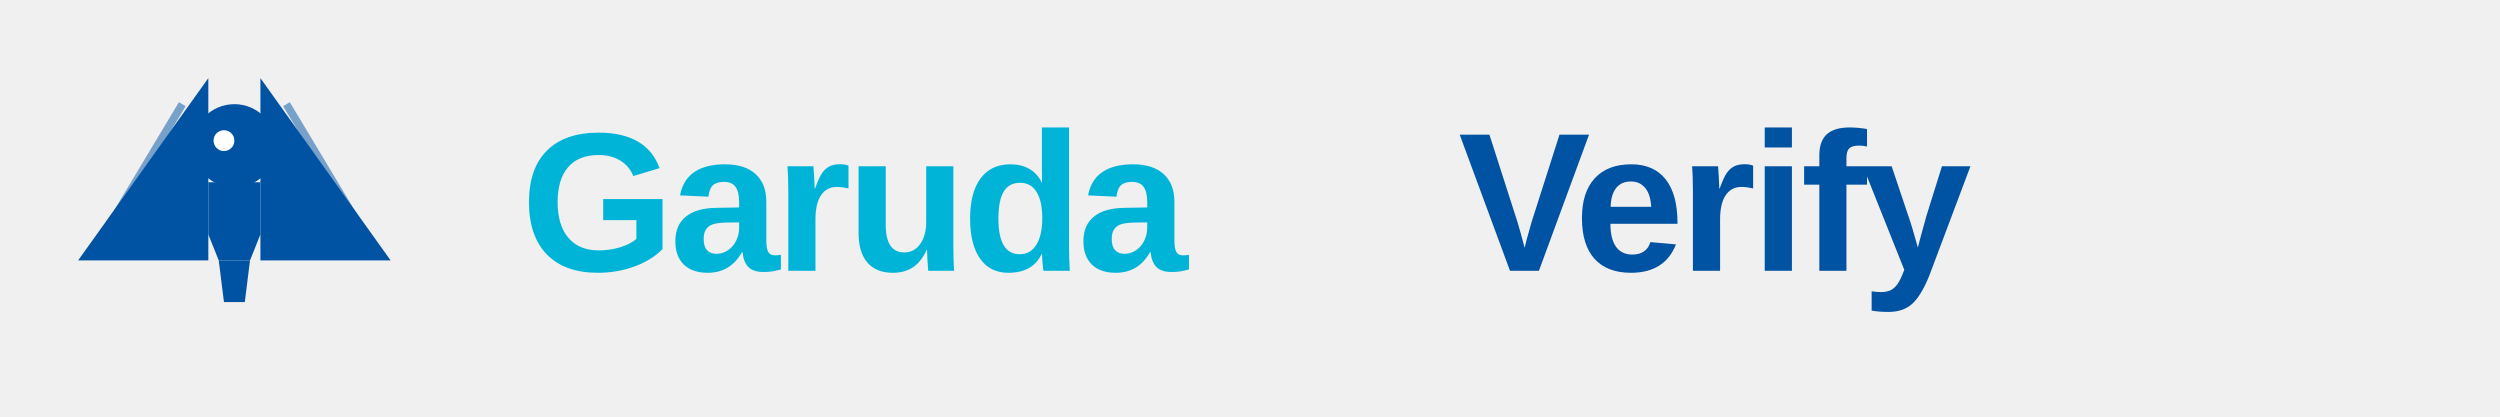
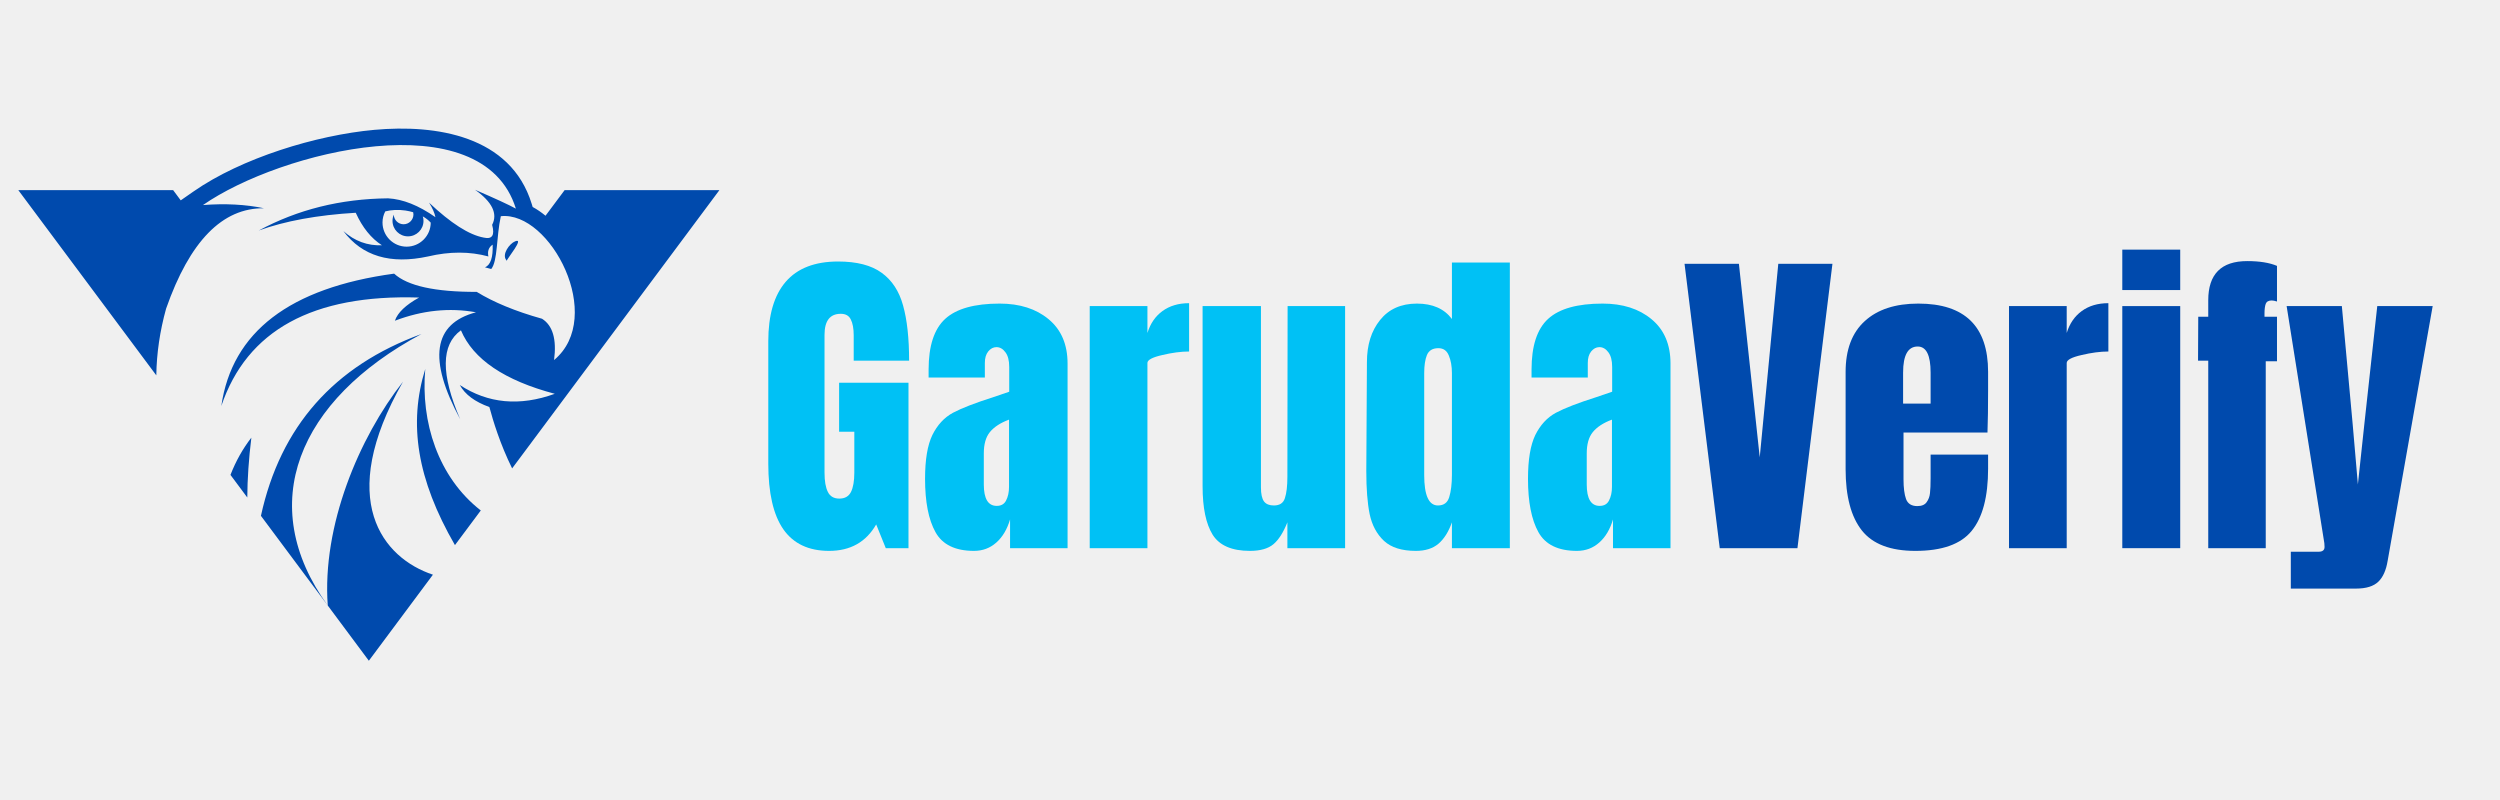
- <svg xmlns="http://www.w3.org/2000/svg" width="480" height="80" viewBox="0 0 480 80" fill="none">
-   <path d="M15 50 L40 15 L40 50 Z" fill="#0052A3" />
-   <path d="M75 50 L50 15 L50 50 Z" fill="#0052A3" />
-   <circle cx="45" cy="28" r="8" fill="#0052A3" />
-   <circle cx="43" cy="27" r="2" fill="white" />
-   <path d="M49 28 L55 27 L54 30 L49 29 Z" fill="#0052A3" />
-   <path d="M40 35 L50 35 L50 45 L48 50 L42 50 L40 45 Z" fill="#0052A3" />
-   <path d="M42 50 L48 50 L47 58 L43 58 Z" fill="#0052A3" />
-   <path d="M20 45 L35 20" stroke="#0052A3" stroke-width="1.5" opacity="0.5" />
-   <path d="M25 48 L37 28" stroke="#0052A3" stroke-width="1.5" opacity="0.5" />
-   <path d="M70 45 L55 20" stroke="#0052A3" stroke-width="1.5" opacity="0.5" />
-   <path d="M65 48 L53 28" stroke="#0052A3" stroke-width="1.5" opacity="0.5" />
-   <path d="M38 32 Q35 35, 38 38" stroke="#0052A3" stroke-width="2" fill="none" opacity="0.7" />
-   <path d="M52 32 Q55 35, 52 38" stroke="#0052A3" stroke-width="2" fill="none" opacity="0.7" />
-   <text x="100" y="52" font-family="Arial, Helvetica, sans-serif" font-size="38" font-weight="900" letter-spacing="-1" fill="#00B4D8">Garuda</text>
-   <text x="280" y="52" font-family="Arial, Helvetica, sans-serif" font-size="38" font-weight="900" letter-spacing="-1" fill="#0052A3">Verify</text>
+ <svg xmlns="http://www.w3.org/2000/svg" width="250" zoomAndPan="magnify" viewBox="0 0 187.5 60" height="80" preserveAspectRatio="xMidYMid meet" version="1.0">
+   <defs>
+     <g />
+     <clipPath id="d29456d4d2">
+       <path d="M 0.371 0.414 L 53 0.414 L 53 40.605 L 0.371 40.605 Z M 0.371 0.414 " clip-rule="nonzero" />
+     </clipPath>
+     <clipPath id="f48ccba53e">
+       <path d="M 55 3 L 182.59 3 L 182.59 40.629 L 55 40.629 Z M 55 3 " clip-rule="nonzero" />
+     </clipPath>
+     <clipPath id="24e9970c53">
+       <rect x="0" width="128" y="0" height="38" />
+     </clipPath>
+     <clipPath id="2f6d05a474">
+       <rect x="0" width="183" y="0" height="41" />
+     </clipPath>
+   </defs>
+   <g transform="matrix(1, 0, 0, 1, 1, 9)">
+     <g clip-path="url(#2f6d05a474)">
+       <g clip-path="url(#d29456d4d2)">
+         <path fill="#004aad" d="M 31.305 7.695 C 31.301 8.691 30.492 9.5 29.496 9.5 C 28.5 9.5 27.688 8.688 27.688 7.691 C 27.688 7.387 27.762 7.105 27.895 6.855 C 28.348 6.738 28.867 6.711 29.406 6.789 C 29.609 6.82 29.805 6.863 29.988 6.918 C 30 6.973 30.008 7.027 30.008 7.082 C 30.008 7.488 29.676 7.82 29.27 7.82 C 28.871 7.82 28.543 7.5 28.535 7.102 C 28.473 7.242 28.438 7.398 28.438 7.566 C 28.438 8.207 28.957 8.727 29.598 8.727 C 30.242 8.727 30.762 8.207 30.762 7.566 C 30.762 7.449 30.746 7.336 30.711 7.23 C 30.945 7.363 31.148 7.523 31.305 7.699 Z M 26.664 40.555 L 31.469 34.102 C 27.719 32.855 24.145 28.527 29.227 19.625 C 25.93 23.812 23.141 30.445 23.582 36.414 Z M 33.121 31.883 L 35.059 29.285 C 31.848 26.785 30.543 22.637 30.895 18.672 C 29.625 22.773 30.266 26.938 33.121 31.883 Z M 37.41 26.129 L 39.812 22.906 L 52.957 5.258 L 41.348 5.258 L 39.914 7.18 C 39.609 6.93 39.289 6.707 38.949 6.523 L 38.875 6.281 C 37.297 1.176 31.711 0.316 27.082 0.738 C 22.707 1.133 17.105 2.859 13.516 5.359 L 12.555 6.027 L 11.984 5.258 L 0.371 5.258 L 10.723 19.152 C 10.746 17.496 10.992 15.828 11.457 14.148 C 13.23 9.086 15.68 6.578 18.809 6.621 C 17.422 6.332 15.895 6.25 14.223 6.379 C 20.012 2.348 35.195 -1.434 37.691 6.648 C 37.172 6.363 36.148 5.891 34.629 5.234 C 35.914 6.145 36.344 7.023 35.91 7.863 C 36.121 8.645 35.914 8.965 35.285 8.82 C 34.18 8.617 32.812 7.742 31.18 6.199 C 31.441 6.617 31.598 6.98 31.656 7.289 C 30.398 6.406 29.215 5.934 28.105 5.875 C 24.547 5.91 21.316 6.715 18.406 8.289 C 20.375 7.574 22.801 7.129 25.68 6.957 C 26.18 8.062 26.836 8.875 27.645 9.395 C 26.566 9.438 25.602 9.086 24.754 8.332 C 26.164 10.211 28.281 10.844 31.105 10.234 C 32.719 9.852 34.227 9.852 35.629 10.234 C 35.547 9.84 35.656 9.543 35.949 9.348 C 35.984 10.305 35.793 10.871 35.375 11.051 C 35.527 11.086 35.684 11.129 35.844 11.176 C 36.336 10.562 36.219 8.77 36.562 7.215 C 40.281 6.816 44.434 14.781 40.555 18.004 C 40.758 16.445 40.457 15.414 39.652 14.906 C 37.66 14.348 36.027 13.672 34.754 12.891 C 31.625 12.898 29.559 12.441 28.559 11.523 C 20.723 12.59 16.402 15.898 15.598 21.449 C 17.516 15.773 22.461 13.062 30.434 13.316 C 29.426 13.871 28.82 14.453 28.617 15.055 C 30.668 14.273 32.699 14.062 34.699 14.422 C 31.48 15.27 31.086 17.941 33.516 22.445 C 32.055 19.074 32.07 16.852 33.57 15.773 C 34.492 17.949 36.84 19.535 40.609 20.535 C 37.977 21.488 35.602 21.266 33.484 19.875 C 33.875 20.586 34.613 21.137 35.703 21.527 C 35.977 22.555 36.512 24.312 37.41 26.129 Z M 16.285 26.617 L 17.547 28.312 C 17.555 26.918 17.656 25.422 17.852 23.824 C 17.203 24.66 16.684 25.594 16.285 26.617 Z M 18.57 29.688 L 23.582 36.414 C 18.09 28.836 21.336 21.016 30.609 16.051 C 24.043 18.445 20.031 22.992 18.57 29.688 Z M 36.992 10.586 C 37.004 10.422 38.375 8.797 37.637 9.098 C 37.203 9.273 36.625 10.078 36.969 10.504 C 37 10.547 36.996 10.527 36.992 10.586 Z M 36.992 10.586 " fill-opacity="1" fill-rule="evenodd" />
+       </g>
+       <g clip-path="url(#f48ccba53e)">
+         <g transform="matrix(1, 0, 0, 1, 55, 3)">
+           <g clip-path="url(#24e9970c53)">
+             <g fill="#00c1f5" fill-opacity="1">
+               <g transform="translate(0.855401, 29.1131)">
+                 <g>
+                   <path d="M 5.328 0.203 C 3.797 0.203 2.648 -0.336 1.891 -1.422 C 1.141 -2.504 0.766 -4.145 0.766 -6.344 L 0.766 -15.516 C 0.766 -17.484 1.203 -18.973 2.078 -19.984 C 2.953 -20.992 4.258 -21.5 6 -21.5 C 7.406 -21.5 8.492 -21.219 9.266 -20.656 C 10.047 -20.094 10.582 -19.273 10.875 -18.203 C 11.176 -17.129 11.328 -15.75 11.328 -14.062 L 7.172 -14.062 L 7.172 -15.969 C 7.172 -16.477 7.098 -16.875 6.953 -17.156 C 6.816 -17.438 6.566 -17.578 6.203 -17.578 C 5.391 -17.578 4.984 -17.051 4.984 -16 L 4.984 -5.672 C 4.984 -5.035 5.066 -4.551 5.234 -4.219 C 5.398 -3.883 5.688 -3.719 6.094 -3.719 C 6.508 -3.719 6.801 -3.883 6.969 -4.219 C 7.133 -4.551 7.219 -5.035 7.219 -5.672 L 7.219 -8.734 L 6.078 -8.734 L 6.078 -12.406 L 11.281 -12.406 L 11.281 0 L 9.578 0 L 8.859 -1.781 C 8.098 -0.457 6.922 0.203 5.328 0.203 Z M 5.328 0.203 " />
+                 </g>
+               </g>
+             </g>
+             <g fill="#00c1f5" fill-opacity="1">
+               <g transform="translate(12.87945, 29.1131)">
+                 <g>
+                   <path d="M 4.172 0.203 C 2.766 0.203 1.801 -0.266 1.281 -1.203 C 0.758 -2.141 0.5 -3.473 0.5 -5.203 C 0.5 -6.629 0.68 -7.723 1.047 -8.484 C 1.422 -9.242 1.938 -9.801 2.594 -10.156 C 3.258 -10.508 4.27 -10.898 5.625 -11.328 L 6.812 -11.734 L 6.812 -13.594 C 6.812 -14.07 6.719 -14.438 6.531 -14.688 C 6.344 -14.945 6.117 -15.078 5.859 -15.078 C 5.617 -15.078 5.41 -14.969 5.234 -14.75 C 5.066 -14.539 4.984 -14.254 4.984 -13.891 L 4.984 -12.797 L 0.766 -12.797 L 0.766 -13.391 C 0.766 -15.172 1.18 -16.441 2.016 -17.203 C 2.848 -17.961 4.207 -18.344 6.094 -18.344 C 7.602 -18.344 8.828 -17.953 9.766 -17.172 C 10.711 -16.391 11.188 -15.281 11.188 -13.844 L 11.188 0 L 6.875 0 L 6.875 -2.156 C 6.656 -1.414 6.312 -0.836 5.844 -0.422 C 5.375 -0.004 4.816 0.203 4.172 0.203 Z M 5.875 -3.172 C 6.207 -3.172 6.441 -3.305 6.578 -3.578 C 6.723 -3.859 6.797 -4.195 6.797 -4.594 L 6.797 -9.641 C 6.148 -9.398 5.672 -9.086 5.359 -8.703 C 5.055 -8.328 4.906 -7.797 4.906 -7.109 L 4.906 -4.781 C 4.906 -3.707 5.227 -3.172 5.875 -3.172 Z M 5.875 -3.172 " />
+                 </g>
+               </g>
+             </g>
+             <g fill="#00c1f5" fill-opacity="1">
+               <g transform="translate(24.85391, 29.1131)">
+                 <g>
+                   <path d="M 0.875 -18.156 L 5.203 -18.156 L 5.203 -16.141 C 5.422 -16.848 5.797 -17.395 6.328 -17.781 C 6.867 -18.176 7.535 -18.375 8.328 -18.375 L 8.328 -14.75 C 7.723 -14.75 7.051 -14.66 6.312 -14.484 C 5.57 -14.316 5.203 -14.117 5.203 -13.891 L 5.203 0 L 0.875 0 Z M 0.875 -18.156 " />
+                 </g>
+               </g>
+             </g>
+             <g fill="#00c1f5" fill-opacity="1">
+               <g transform="translate(33.3823, 29.1131)">
+                 <g>
+                   <path d="M 4.359 0.203 C 3.004 0.203 2.07 -0.203 1.562 -1.016 C 1.062 -1.828 0.812 -3.035 0.812 -4.641 L 0.812 -18.156 L 5.188 -18.156 L 5.188 -5.5 C 5.188 -5.383 5.188 -5.07 5.188 -4.562 C 5.188 -4.062 5.266 -3.707 5.422 -3.5 C 5.578 -3.301 5.82 -3.203 6.156 -3.203 C 6.594 -3.203 6.867 -3.383 6.984 -3.75 C 7.109 -4.125 7.172 -4.66 7.172 -5.359 L 7.172 -5.5 L 7.188 -18.156 L 11.5 -18.156 L 11.5 0 L 7.172 0 L 7.172 -1.938 C 6.867 -1.176 6.52 -0.629 6.125 -0.297 C 5.727 0.035 5.141 0.203 4.359 0.203 Z M 4.359 0.203 " />
+                 </g>
+               </g>
+             </g>
+             <g fill="#00c1f5" fill-opacity="1">
+               <g transform="translate(45.75343, 29.1131)">
+                 <g>
+                   <path d="M 4.438 0.203 C 3.383 0.203 2.586 -0.047 2.047 -0.547 C 1.504 -1.055 1.145 -1.727 0.969 -2.562 C 0.801 -3.395 0.719 -4.469 0.719 -5.781 L 0.766 -13.953 C 0.766 -15.242 1.094 -16.297 1.75 -17.109 C 2.406 -17.93 3.328 -18.344 4.516 -18.344 C 5.691 -18.344 6.566 -17.957 7.141 -17.188 L 7.141 -21.422 L 11.484 -21.422 L 11.484 0 L 7.141 0 L 7.141 -1.938 C 6.891 -1.227 6.551 -0.691 6.125 -0.328 C 5.707 0.023 5.145 0.203 4.438 0.203 Z M 6.094 -3.203 C 6.531 -3.203 6.812 -3.41 6.938 -3.828 C 7.07 -4.254 7.141 -4.82 7.141 -5.531 L 7.141 -13.125 C 7.141 -13.645 7.062 -14.086 6.906 -14.453 C 6.758 -14.816 6.5 -15 6.125 -15 C 5.695 -15 5.41 -14.828 5.266 -14.484 C 5.129 -14.148 5.062 -13.695 5.062 -13.125 L 5.062 -5.484 C 5.062 -3.961 5.406 -3.203 6.094 -3.203 Z M 6.094 -3.203 " />
+                 </g>
+               </g>
+             </g>
+             <g fill="#00c1f5" fill-opacity="1">
+               <g transform="translate(58.09977, 29.1131)">
+                 <g>
+                   <path d="M 4.172 0.203 C 2.766 0.203 1.801 -0.266 1.281 -1.203 C 0.758 -2.141 0.5 -3.473 0.5 -5.203 C 0.5 -6.629 0.68 -7.723 1.047 -8.484 C 1.422 -9.242 1.938 -9.801 2.594 -10.156 C 3.258 -10.508 4.27 -10.898 5.625 -11.328 L 6.812 -11.734 L 6.812 -13.594 C 6.812 -14.07 6.719 -14.438 6.531 -14.688 C 6.344 -14.945 6.117 -15.078 5.859 -15.078 C 5.617 -15.078 5.41 -14.969 5.234 -14.75 C 5.066 -14.539 4.984 -14.254 4.984 -13.891 L 4.984 -12.797 L 0.766 -12.797 L 0.766 -13.391 C 0.766 -15.172 1.18 -16.441 2.016 -17.203 C 2.848 -17.961 4.207 -18.344 6.094 -18.344 C 7.602 -18.344 8.828 -17.953 9.766 -17.172 C 10.711 -16.391 11.188 -15.281 11.188 -13.844 L 11.188 0 L 6.875 0 L 6.875 -2.156 C 6.656 -1.414 6.312 -0.836 5.844 -0.422 C 5.375 -0.004 4.816 0.203 4.172 0.203 Z M 5.875 -3.172 C 6.207 -3.172 6.441 -3.305 6.578 -3.578 C 6.723 -3.859 6.797 -4.195 6.797 -4.594 L 6.797 -9.641 C 6.148 -9.398 5.672 -9.086 5.359 -8.703 C 5.055 -8.328 4.906 -7.797 4.906 -7.109 L 4.906 -4.781 C 4.906 -3.707 5.227 -3.172 5.875 -3.172 Z M 5.875 -3.172 " />
+                 </g>
+               </g>
+             </g>
+             <g fill="#004aad" fill-opacity="1">
+               <g transform="translate(70.07424, 29.1131)">
+                 <g>
+                   <path d="M 2.906 0 L 0.266 -21.328 L 4.344 -21.328 L 5.906 -6.812 L 7.297 -21.328 L 11.359 -21.328 L 8.734 0 Z M 2.906 0 " />
+                 </g>
+               </g>
+             </g>
+             <g fill="#004aad" fill-opacity="1">
+               <g transform="translate(81.70161, 29.1131)">
+                 <g>
+                   <path d="M 5.953 0.203 C 4.086 0.203 2.75 -0.305 1.938 -1.328 C 1.125 -2.359 0.719 -3.891 0.719 -5.922 L 0.719 -13.219 C 0.719 -14.883 1.195 -16.156 2.156 -17.031 C 3.113 -17.906 4.453 -18.344 6.172 -18.344 C 9.66 -18.344 11.406 -16.633 11.406 -13.219 L 11.406 -11.906 C 11.406 -10.582 11.391 -9.504 11.359 -8.672 L 5.062 -8.672 L 5.062 -5.156 C 5.062 -4.531 5.125 -4.039 5.25 -3.688 C 5.383 -3.332 5.664 -3.156 6.094 -3.156 C 6.426 -3.156 6.66 -3.254 6.797 -3.453 C 6.941 -3.648 7.023 -3.875 7.047 -4.125 C 7.078 -4.383 7.094 -4.758 7.094 -5.25 L 7.094 -7.016 L 11.406 -7.016 L 11.406 -5.969 C 11.406 -3.852 10.992 -2.297 10.172 -1.297 C 9.359 -0.297 7.953 0.203 5.953 0.203 Z M 7.094 -10.844 L 7.094 -13.172 C 7.094 -14.473 6.77 -15.125 6.125 -15.125 C 5.395 -15.125 5.031 -14.473 5.031 -13.172 L 5.031 -10.844 Z M 7.094 -10.844 " />
+                 </g>
+               </g>
+             </g>
+             <g fill="#004aad" fill-opacity="1">
+               <g transform="translate(93.80003, 29.1131)">
+                 <g>
+                   <path d="M 0.875 -18.156 L 5.203 -18.156 L 5.203 -16.141 C 5.422 -16.848 5.797 -17.395 6.328 -17.781 C 6.867 -18.176 7.535 -18.375 8.328 -18.375 L 8.328 -14.75 C 7.723 -14.75 7.051 -14.66 6.312 -14.484 C 5.57 -14.316 5.203 -14.117 5.203 -13.891 L 5.203 0 L 0.875 0 Z M 0.875 -18.156 " />
+                 </g>
+               </g>
+             </g>
+             <g fill="#004aad" fill-opacity="1">
+               <g transform="translate(102.3284, 29.1131)">
+                 <g>
+                   <path d="M 0.844 -19.359 L 0.844 -22.391 L 5.188 -22.391 L 5.188 -19.359 Z M 0.844 0 L 0.844 -18.156 L 5.188 -18.156 L 5.188 0 Z M 0.844 0 " />
+                 </g>
+               </g>
+             </g>
+             <g fill="#004aad" fill-opacity="1">
+               <g transform="translate(108.3528, 29.1131)">
+                 <g>
+                   <path d="M 1.266 -14.062 L 0.5 -14.062 L 0.516 -17.359 L 1.266 -17.359 L 1.266 -18.594 C 1.266 -20.551 2.238 -21.531 4.188 -21.531 C 5.113 -21.531 5.859 -21.41 6.422 -21.172 L 6.422 -18.5 C 6.254 -18.551 6.125 -18.578 6.031 -18.578 C 5.789 -18.578 5.641 -18.492 5.578 -18.328 C 5.516 -18.16 5.484 -17.91 5.484 -17.578 L 5.484 -17.359 L 6.422 -17.359 L 6.422 -14.016 L 5.578 -14.016 L 5.578 0 L 1.266 0 Z M 1.266 -14.062 " />
+                 </g>
+               </g>
+             </g>
+             <g fill="#004aad" fill-opacity="1">
+               <g transform="translate(115.2946, 29.1131)">
+                 <g>
+                   <path d="M 0.516 0.266 L 2.609 0.266 C 2.898 0.266 3.047 0.145 3.047 -0.094 C 3.047 -0.207 3.039 -0.301 3.031 -0.375 L 0.203 -18.156 L 4.344 -18.156 L 5.156 -9.297 L 5.547 -4.781 L 6.031 -9.297 L 7 -18.156 L 11.156 -18.156 L 7.781 0.938 C 7.664 1.656 7.43 2.18 7.078 2.516 C 6.723 2.859 6.164 3.031 5.406 3.031 L 0.516 3.031 Z M 0.516 0.266 " />
+                 </g>
+               </g>
+             </g>
+           </g>
+         </g>
+       </g>
+     </g>
+   </g>
</svg>
